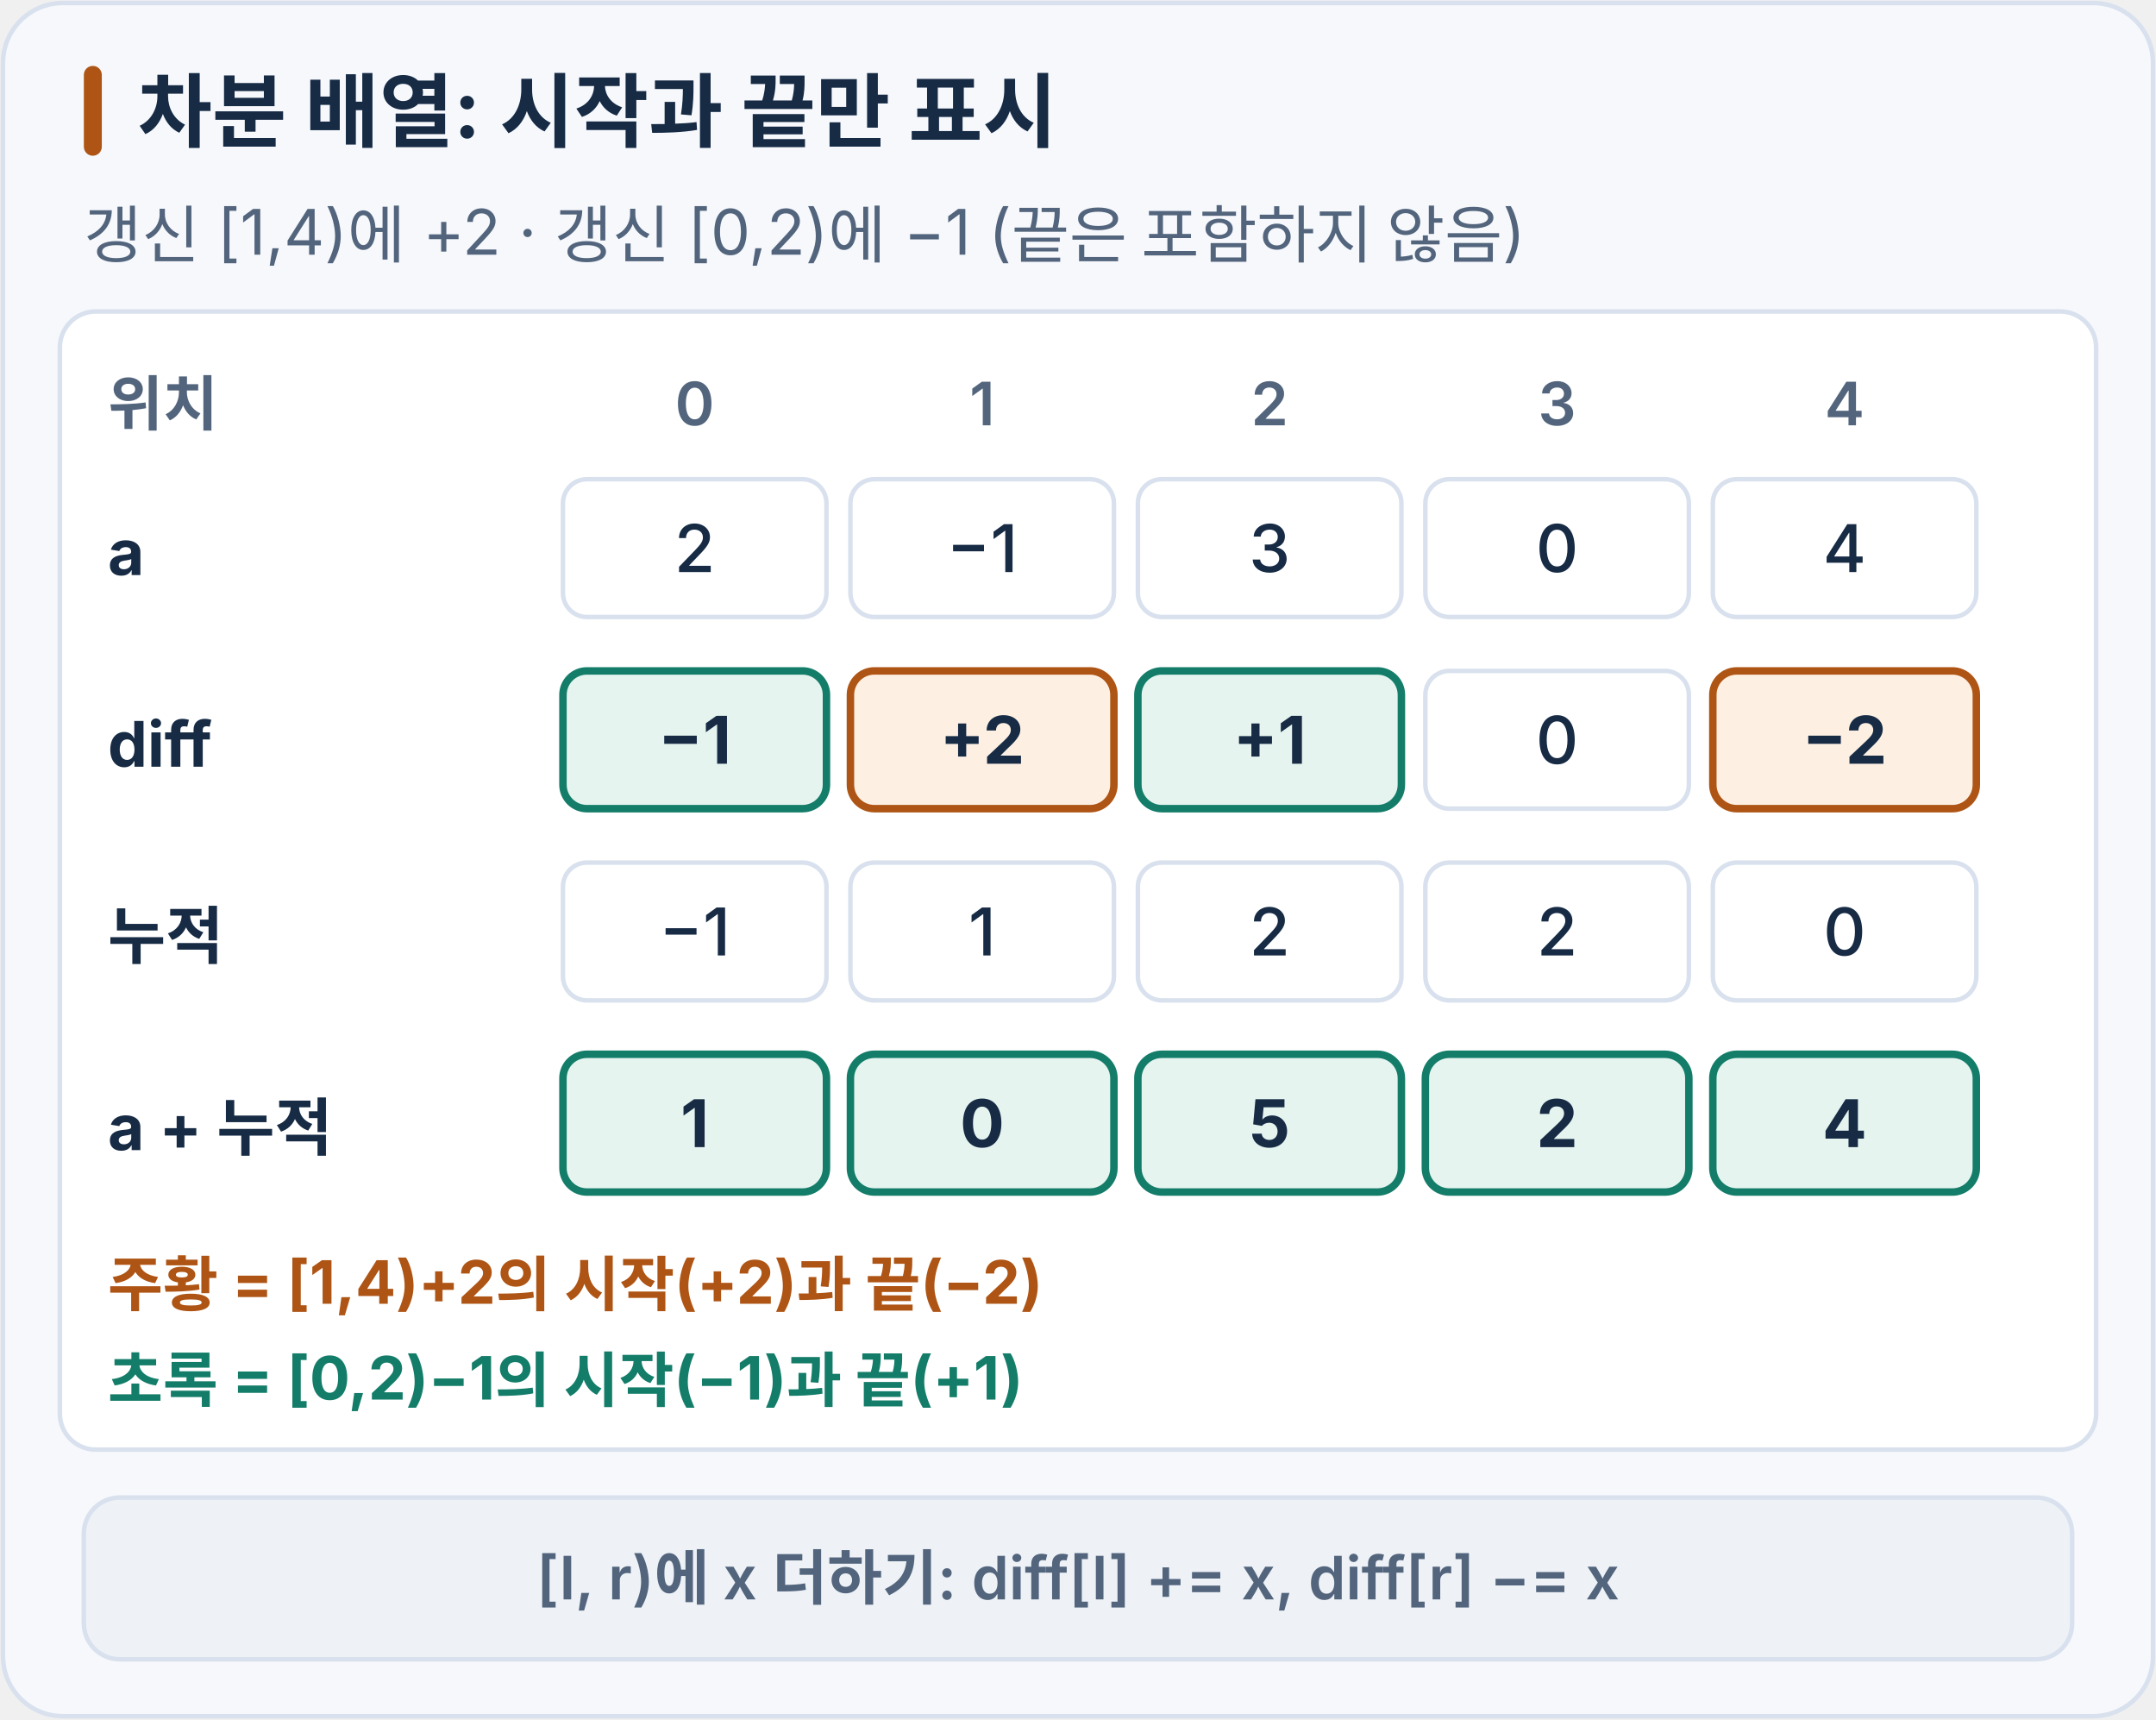
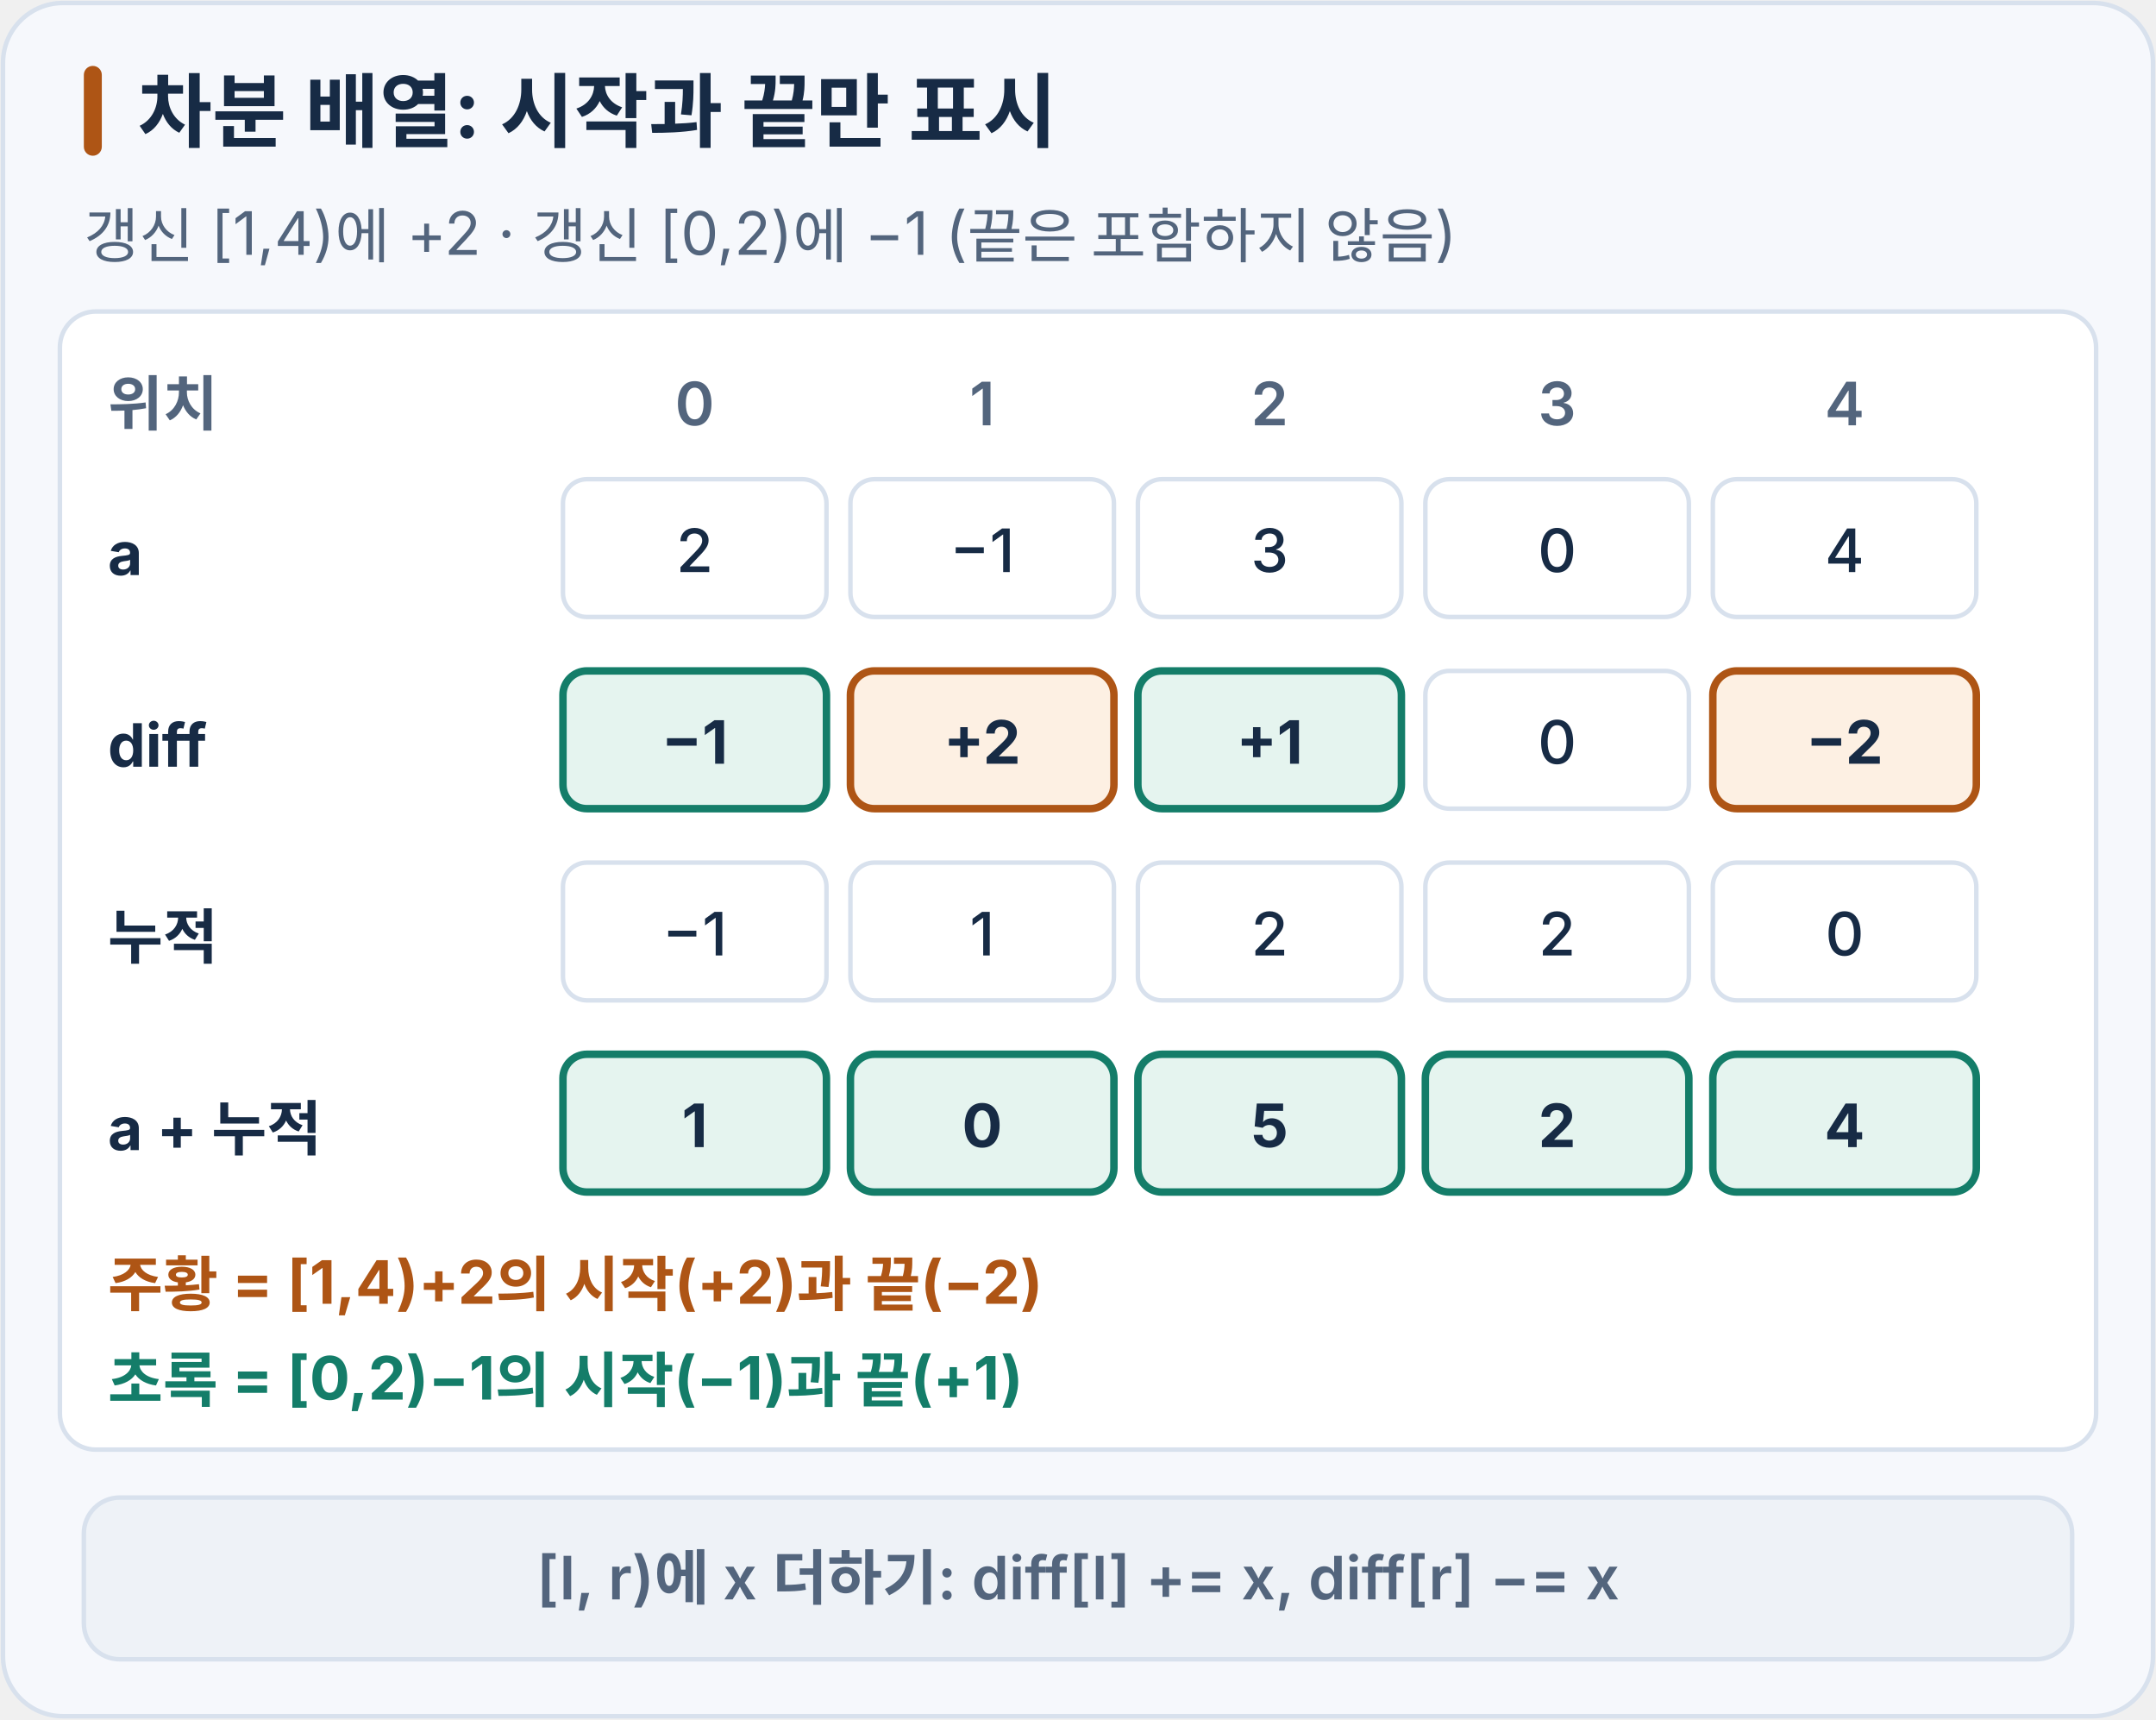
<svg xmlns="http://www.w3.org/2000/svg" viewBox="0 0 720 574" role="img" aria-labelledby="title desc">
  <style>text{font-family:-apple-system,BlinkMacSystemFont,"Apple SD Gothic Neo","Noto Sans KR",sans-serif}</style>
  <rect x="1" y="1" width="718" height="572" rx="20" fill="#f6f8fc" stroke="#d8e1ed" stroke-width="1.5" />
  <rect x="28" y="22" width="6" height="30" rx="3" fill="#ae5515" />
  <text x="46" y="47" font-size="27" fill="#172b45" font-weight="750">차분 배열: 시작과 끝만 표시</text>
-   <text x="28" y="86" font-size="21" fill="#53657d" font-weight="400" text-anchor="start">갱신 [1,4)에 +2 · 갱신 [0,2)에 −1 (끝은 포함하지 않음)</text>
+   <text x="28" y="86" font-size="20" fill="#53657d" font-weight="400" text-anchor="start">갱신 [1,4)에 +2 · 갱신 [0,2)에 −1 (끝은 포함하지 않음)</text>
  <rect x="20" y="104" width="680" height="380" rx="12" fill="#fff" stroke="#d8e1ed" stroke-width="1.5" />
  <text x="232.0" y="142" font-size="20" fill="#53657d" font-weight="600" text-anchor="middle">0</text>
  <text x="328.0" y="142" font-size="20" fill="#53657d" font-weight="600" text-anchor="middle">1</text>
  <text x="424.0" y="142" font-size="20" fill="#53657d" font-weight="600" text-anchor="middle">2</text>
  <text x="520.0" y="142" font-size="20" fill="#53657d" font-weight="600" text-anchor="middle">3</text>
  <text x="616.0" y="142" font-size="20" fill="#53657d" font-weight="600" text-anchor="middle">4</text>
  <text x="36" y="142" font-size="20" fill="#53657d" font-weight="600" text-anchor="start">위치</text>
-   <text x="36" y="192" font-size="21" fill="#172b45" font-weight="700" text-anchor="start">a</text>
+   <text x="36" y="192" font-size="20" fill="#172b45" font-weight="700" text-anchor="start">a</text>
  <rect x="188" y="160" width="88" height="46" rx="8" fill="#fff" stroke="#d8e1ed" stroke-width="1.5" />
-   <text x="232.0" y="191" font-size="22" fill="#172b45" font-weight="500" text-anchor="middle">2</text>
+   <text x="232.0" y="191" font-size="20" fill="#172b45" font-weight="500" text-anchor="middle">2</text>
  <rect x="284" y="160" width="88" height="46" rx="8" fill="#fff" stroke="#d8e1ed" stroke-width="1.5" />
-   <text x="328.0" y="191" font-size="22" fill="#172b45" font-weight="500" text-anchor="middle">−1</text>
+   <text x="328.0" y="191" font-size="20" fill="#172b45" font-weight="500" text-anchor="middle">−1</text>
  <rect x="380" y="160" width="88" height="46" rx="8" fill="#fff" stroke="#d8e1ed" stroke-width="1.5" />
-   <text x="424.0" y="191" font-size="22" fill="#172b45" font-weight="500" text-anchor="middle">3</text>
+   <text x="424.0" y="191" font-size="20" fill="#172b45" font-weight="500" text-anchor="middle">3</text>
  <rect x="476" y="160" width="88" height="46" rx="8" fill="#fff" stroke="#d8e1ed" stroke-width="1.5" />
-   <text x="520.0" y="191" font-size="22" fill="#172b45" font-weight="500" text-anchor="middle">0</text>
+   <text x="520.0" y="191" font-size="20" fill="#172b45" font-weight="500" text-anchor="middle">0</text>
  <rect x="572" y="160" width="88" height="46" rx="8" fill="#fff" stroke="#d8e1ed" stroke-width="1.5" />
-   <text x="616.0" y="191" font-size="22" fill="#172b45" font-weight="500" text-anchor="middle">4</text>
-   <text x="36" y="256" font-size="21" fill="#172b45" font-weight="700" text-anchor="start">diff</text>
+   <text x="616.0" y="191" font-size="20" fill="#172b45" font-weight="500" text-anchor="middle">4</text>
+   <text x="36" y="256" font-size="20" fill="#172b45" font-weight="700" text-anchor="start">diff</text>
  <rect x="188" y="224" width="88" height="46" rx="8" fill="#e5f4ef" stroke="#147d69" stroke-width="2.5" />
-   <text x="232.0" y="255" font-size="22" fill="#172b45" font-weight="750" text-anchor="middle">−1</text>
+   <text x="232.0" y="255" font-size="20" fill="#172b45" font-weight="750" text-anchor="middle">−1</text>
  <rect x="284" y="224" width="88" height="46" rx="8" fill="#fdf0e3" stroke="#ae5515" stroke-width="2.5" />
-   <text x="328.0" y="255" font-size="22" fill="#172b45" font-weight="750" text-anchor="middle">+2</text>
+   <text x="328.0" y="255" font-size="20" fill="#172b45" font-weight="750" text-anchor="middle">+2</text>
  <rect x="380" y="224" width="88" height="46" rx="8" fill="#e5f4ef" stroke="#147d69" stroke-width="2.5" />
-   <text x="424.0" y="255" font-size="22" fill="#172b45" font-weight="750" text-anchor="middle">+1</text>
+   <text x="424.0" y="255" font-size="20" fill="#172b45" font-weight="750" text-anchor="middle">+1</text>
  <rect x="476" y="224" width="88" height="46" rx="8" fill="#fff" stroke="#d8e1ed" stroke-width="1.5" />
-   <text x="520.0" y="255" font-size="22" fill="#172b45" font-weight="500" text-anchor="middle">0</text>
+   <text x="520.0" y="255" font-size="20" fill="#172b45" font-weight="500" text-anchor="middle">0</text>
  <rect x="572" y="224" width="88" height="46" rx="8" fill="#fdf0e3" stroke="#ae5515" stroke-width="2.5" />
-   <text x="616.0" y="255" font-size="22" fill="#172b45" font-weight="750" text-anchor="middle">−2</text>
-   <text x="36" y="320" font-size="21" fill="#172b45" font-weight="700" text-anchor="start">누적</text>
+   <text x="616.0" y="255" font-size="20" fill="#172b45" font-weight="750" text-anchor="middle">−2</text>
+   <text x="36" y="320" font-size="20" fill="#172b45" font-weight="700" text-anchor="start">누적</text>
  <rect x="188" y="288" width="88" height="46" rx="8" fill="#fff" stroke="#d8e1ed" stroke-width="1.5" />
-   <text x="232.0" y="319" font-size="22" fill="#172b45" font-weight="500" text-anchor="middle">−1</text>
+   <text x="232.0" y="319" font-size="20" fill="#172b45" font-weight="500" text-anchor="middle">−1</text>
  <rect x="284" y="288" width="88" height="46" rx="8" fill="#fff" stroke="#d8e1ed" stroke-width="1.5" />
-   <text x="328.0" y="319" font-size="22" fill="#172b45" font-weight="500" text-anchor="middle">1</text>
+   <text x="328.0" y="319" font-size="20" fill="#172b45" font-weight="500" text-anchor="middle">1</text>
  <rect x="380" y="288" width="88" height="46" rx="8" fill="#fff" stroke="#d8e1ed" stroke-width="1.5" />
-   <text x="424.0" y="319" font-size="22" fill="#172b45" font-weight="500" text-anchor="middle">2</text>
+   <text x="424.0" y="319" font-size="20" fill="#172b45" font-weight="500" text-anchor="middle">2</text>
  <rect x="476" y="288" width="88" height="46" rx="8" fill="#fff" stroke="#d8e1ed" stroke-width="1.5" />
-   <text x="520.0" y="319" font-size="22" fill="#172b45" font-weight="500" text-anchor="middle">2</text>
+   <text x="520.0" y="319" font-size="20" fill="#172b45" font-weight="500" text-anchor="middle">2</text>
  <rect x="572" y="288" width="88" height="46" rx="8" fill="#fff" stroke="#d8e1ed" stroke-width="1.5" />
-   <text x="616.0" y="319" font-size="22" fill="#172b45" font-weight="500" text-anchor="middle">0</text>
-   <text x="36" y="384" font-size="21" fill="#172b45" font-weight="700" text-anchor="start">a + 누적</text>
+   <text x="616.0" y="319" font-size="20" fill="#172b45" font-weight="500" text-anchor="middle">0</text>
+   <text x="36" y="384" font-size="20" fill="#172b45" font-weight="700" text-anchor="start">a + 누적</text>
  <rect x="188" y="352" width="88" height="46" rx="8" fill="#e5f4ef" stroke="#147d69" stroke-width="2.5" />
-   <text x="232.0" y="383" font-size="22" fill="#172b45" font-weight="750" text-anchor="middle">1</text>
+   <text x="232.0" y="383" font-size="20" fill="#172b45" font-weight="750" text-anchor="middle">1</text>
  <rect x="284" y="352" width="88" height="46" rx="8" fill="#e5f4ef" stroke="#147d69" stroke-width="2.5" />
-   <text x="328.0" y="383" font-size="22" fill="#172b45" font-weight="750" text-anchor="middle">0</text>
+   <text x="328.0" y="383" font-size="20" fill="#172b45" font-weight="750" text-anchor="middle">0</text>
  <rect x="380" y="352" width="88" height="46" rx="8" fill="#e5f4ef" stroke="#147d69" stroke-width="2.5" />
-   <text x="424.0" y="383" font-size="22" fill="#172b45" font-weight="750" text-anchor="middle">5</text>
+   <text x="424.0" y="383" font-size="20" fill="#172b45" font-weight="750" text-anchor="middle">5</text>
  <rect x="476" y="352" width="88" height="46" rx="8" fill="#e5f4ef" stroke="#147d69" stroke-width="2.5" />
-   <text x="520.0" y="383" font-size="22" fill="#172b45" font-weight="750" text-anchor="middle">2</text>
+   <text x="520.0" y="383" font-size="20" fill="#172b45" font-weight="750" text-anchor="middle">2</text>
  <rect x="572" y="352" width="88" height="46" rx="8" fill="#e5f4ef" stroke="#147d69" stroke-width="2.5" />
-   <text x="616.0" y="383" font-size="22" fill="#172b45" font-weight="750" text-anchor="middle">4</text>
+   <text x="616.0" y="383" font-size="20" fill="#172b45" font-weight="750" text-anchor="middle">4</text>
  <text x="36" y="436" font-size="20" fill="#ae5515" font-weight="700" text-anchor="start">주황 = [1,4)+2의 시작(+2)과 끝(−2)</text>
  <text x="36" y="468" font-size="20" fill="#147d69" font-weight="700" text-anchor="start">초록 = [0,2)−1의 시작(−1)과 끝(+1)</text>
  <rect x="28" y="500" width="664" height="54" rx="12" fill="#eef2f7" stroke="#d8e1ed" stroke-width="1.5" />
  <text x="360" y="534" font-size="20" fill="#53657d" font-weight="600" text-anchor="middle">[l, r)에 x 더하기: diff[l] += x, diff[r] −= x</text>
</svg>
